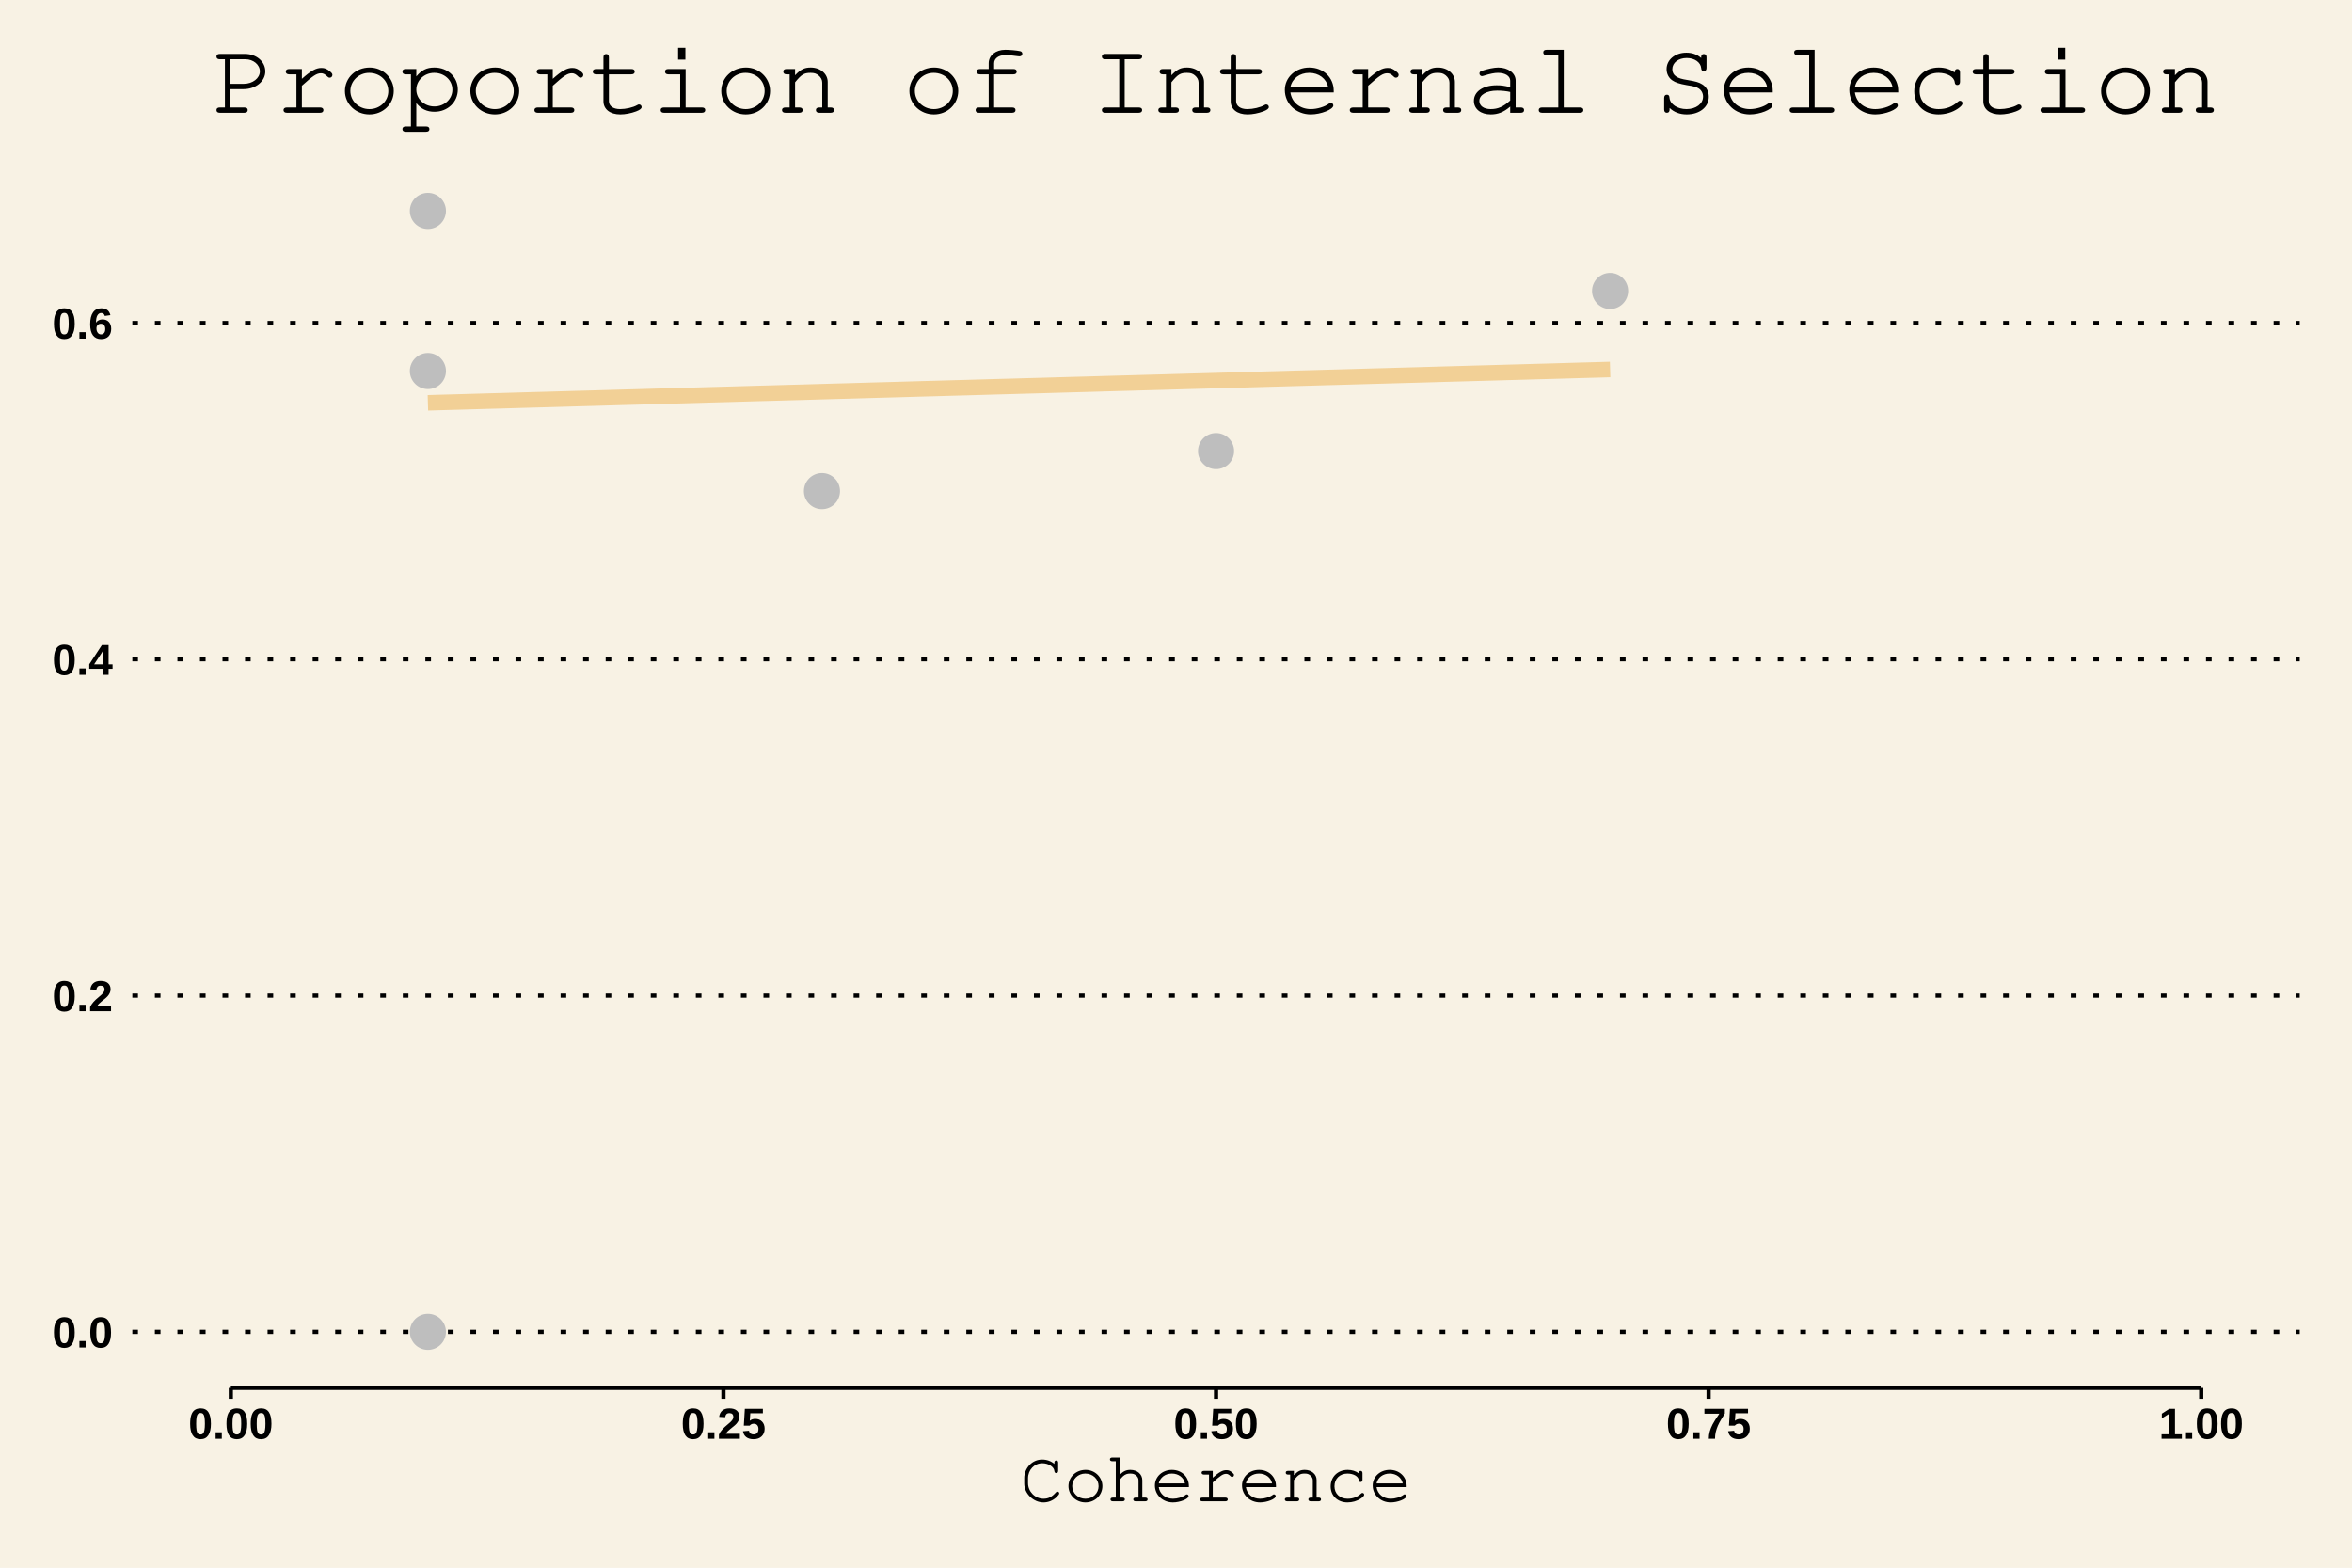
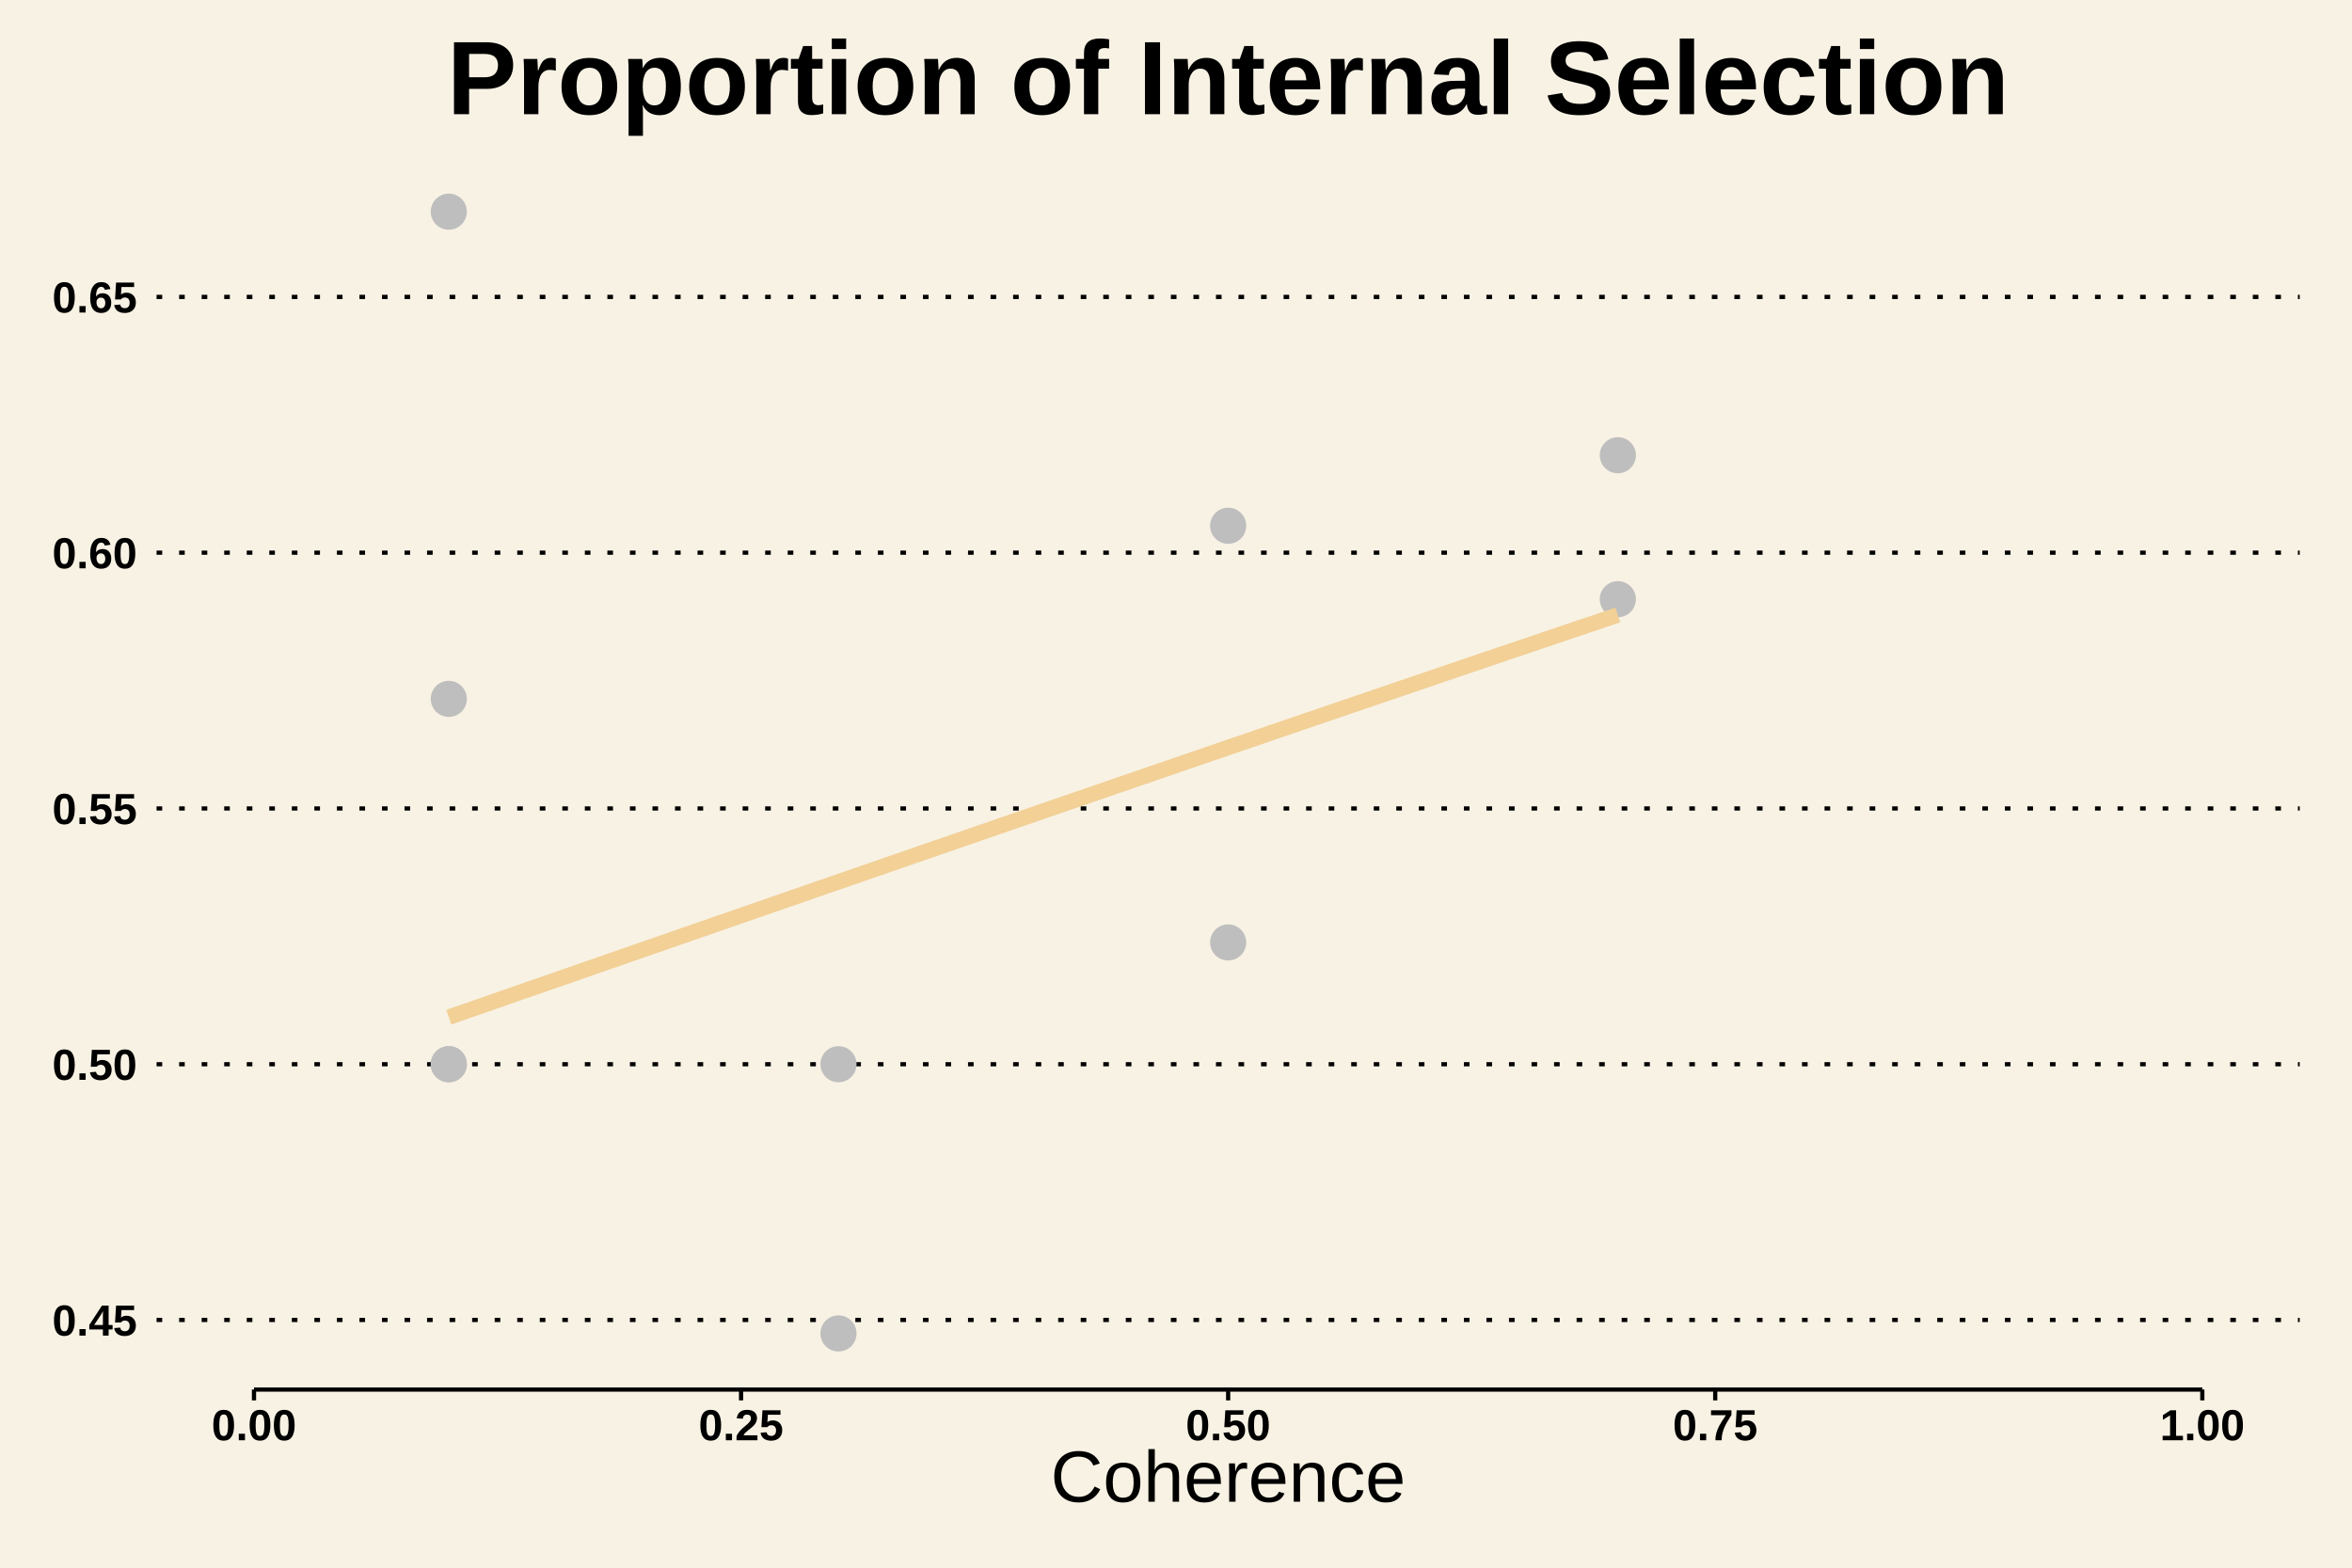
<svg xmlns="http://www.w3.org/2000/svg" class="svglite" width="648.00pt" height="432.00pt" viewBox="0 0 648.00 432.00">
  <defs>
    <style type="text/css">
    .svglite line, .svglite polyline, .svglite polygon, .svglite path, .svglite rect, .svglite circle {
      fill: none;
      stroke: #000000;
      stroke-linecap: round;
      stroke-linejoin: round;
      stroke-miterlimit: 10.00;
    }
+     .svglite text {
+       white-space: pre;
+     }
  </style>
  </defs>
  <rect width="100%" height="100%" style="stroke: none; fill: #F8F2E4;" />
  <defs>
    <clipPath id="cpMC4wMHw2NDguMDB8MC4wMHw0MzIuMDA=">
      <rect x="0.00" y="0.00" width="648.00" height="432.00" />
    </clipPath>
  </defs>
  <g clip-path="url(#cpMC4wMHw2NDguMDB8MC4wMHw0MzIuMDA=)">
-     <rect x="0.00" y="0" width="648.00" height="432.00" style="stroke-width: 1.16; stroke: none; fill: #F8F2E4;" />
+     <rect x="-0" y="0" width="648.00" height="432.00" style="stroke-width: 1.16; stroke: none; fill: #F8F2E4;" />
  </g>
  <defs>
-     <clipPath id="cpMzYuNDZ8NjMzLjYwfDQyLjY2fDM4Mi40NQ==">
-       <rect x="36.46" y="42.66" width="597.14" height="339.79" />
+     <clipPath id="cpNDMuMTR8NjMzLjYwfDQyLjg3fDM4Mi45MQ==">
+       <rect x="43.14" y="42.87" width="590.46" height="340.04" />
    </clipPath>
  </defs>
-   <g clip-path="url(#cpMzYuNDZ8NjMzLjYwfDQyLjY2fDM4Mi40NQ==)">
-     <rect x="36.46" y="42.66" width="597.14" height="339.79" style="stroke-width: 1.16; stroke: none; fill: #F8F2E4;" />
-     <polyline points="36.46,367.01 633.60,367.01 " style="stroke-width: 1.16; stroke-dasharray: 1.55,4.66; stroke-linecap: butt;" />
-     <polyline points="36.46,274.34 633.60,274.34 " style="stroke-width: 1.16; stroke-dasharray: 1.55,4.66; stroke-linecap: butt;" />
-     <polyline points="36.46,181.67 633.60,181.67 " style="stroke-width: 1.16; stroke-dasharray: 1.55,4.66; stroke-linecap: butt;" />
-     <polyline points="36.46,89.00 633.60,89.00 " style="stroke-width: 1.16; stroke-dasharray: 1.55,4.66; stroke-linecap: butt;" />
-     <circle cx="117.89" cy="58.11" r="4.62" style="stroke-width: 0.71; stroke: #BEBEBE; fill: #BEBEBE;" />
-     <circle cx="117.89" cy="102.24" r="4.62" style="stroke-width: 0.71; stroke: #BEBEBE; fill: #BEBEBE;" />
-     <circle cx="117.89" cy="367.01" r="4.62" style="stroke-width: 0.71; stroke: #BEBEBE; fill: #BEBEBE;" />
-     <circle cx="226.46" cy="135.33" r="4.62" style="stroke-width: 0.71; stroke: #BEBEBE; fill: #BEBEBE;" />
-     <circle cx="335.03" cy="124.30" r="4.62" style="stroke-width: 0.71; stroke: #BEBEBE; fill: #BEBEBE;" />
-     <circle cx="443.60" cy="80.17" r="4.62" style="stroke-width: 0.71; stroke: #BEBEBE; fill: #BEBEBE;" />
-     <polyline points="117.89,111.00 122.01,110.88 126.14,110.77 130.26,110.65 134.38,110.53 138.50,110.42 142.63,110.30 146.75,110.18 150.87,110.07 155.00,109.95 159.12,109.83 163.24,109.72 167.37,109.60 171.49,109.48 175.61,109.37 179.73,109.25 183.86,109.13 187.98,109.02 192.10,108.90 196.23,108.78 200.35,108.67 204.47,108.55 208.59,108.43 212.72,108.32 216.84,108.20 220.96,108.09 225.09,107.97 229.21,107.85 233.33,107.74 237.46,107.62 241.58,107.50 245.70,107.39 249.82,107.27 253.95,107.15 258.07,107.04 262.19,106.92 266.32,106.81 270.44,106.69 274.56,106.57 278.68,106.46 282.81,106.34 286.93,106.23 291.05,106.11 295.18,105.99 299.30,105.88 303.42,105.76 307.54,105.64 311.67,105.53 315.79,105.41 319.91,105.30 324.04,105.18 328.16,105.06 332.28,104.95 336.41,104.83 340.53,104.72 344.65,104.60 348.77,104.48 352.90,104.37 357.02,104.25 361.14,104.14 365.27,104.02 369.39,103.91 373.51,103.79 377.63,103.67 381.76,103.56 385.88,103.44 390.00,103.33 394.13,103.21 398.25,103.09 402.37,102.98 406.50,102.86 410.62,102.75 414.74,102.63 418.86,102.52 422.99,102.40 427.11,102.29 431.23,102.17 435.36,102.05 439.48,101.94 443.60,101.82 " style="stroke-width: 4.27; stroke: #F2D096; stroke-linecap: butt;" />
-     <rect x="36.46" y="42.66" width="597.14" height="339.79" style="stroke-width: 1.16; stroke: none;" />
+   <g clip-path="url(#cpNDMuMTR8NjMzLjYwfDQyLjg3fDM4Mi45MQ==)">
+     <rect x="43.14" y="42.87" width="590.46" height="340.04" style="stroke-width: 1.16; stroke: none; fill: #F8F2E4;" />
+     <polyline points="43.14,363.74 633.60,363.74 " style="stroke-width: 1.16; stroke-dasharray: 1.55,4.66; stroke-linecap: butt;" />
+     <polyline points="43.14,293.26 633.60,293.26 " style="stroke-width: 1.16; stroke-dasharray: 1.55,4.66; stroke-linecap: butt;" />
+     <polyline points="43.14,222.78 633.60,222.78 " style="stroke-width: 1.16; stroke-dasharray: 1.55,4.66; stroke-linecap: butt;" />
+     <polyline points="43.14,152.30 633.60,152.30 " style="stroke-width: 1.16; stroke-dasharray: 1.55,4.66; stroke-linecap: butt;" />
+     <polyline points="43.14,81.82 633.60,81.82 " style="stroke-width: 1.16; stroke-dasharray: 1.55,4.66; stroke-linecap: butt;" />
+     <circle cx="123.65" cy="58.33" r="4.62" style="stroke-width: 0.71; stroke: #BEBEBE; fill: #BEBEBE;" />
+     <circle cx="123.65" cy="293.26" r="4.62" style="stroke-width: 0.71; stroke: #BEBEBE; fill: #BEBEBE;" />
+     <circle cx="123.65" cy="192.58" r="4.62" style="stroke-width: 0.71; stroke: #BEBEBE; fill: #BEBEBE;" />
+     <circle cx="123.65" cy="293.26" r="4.62" style="stroke-width: 0.71; stroke: #BEBEBE; fill: #BEBEBE;" />
+     <circle cx="231.01" cy="293.26" r="4.62" style="stroke-width: 0.71; stroke: #BEBEBE; fill: #BEBEBE;" />
+     <circle cx="231.01" cy="367.45" r="4.62" style="stroke-width: 0.71; stroke: #BEBEBE; fill: #BEBEBE;" />
+     <circle cx="338.37" cy="259.70" r="4.62" style="stroke-width: 0.71; stroke: #BEBEBE; fill: #BEBEBE;" />
+     <circle cx="338.37" cy="144.88" r="4.62" style="stroke-width: 0.71; stroke: #BEBEBE; fill: #BEBEBE;" />
+     <circle cx="445.73" cy="125.45" r="4.62" style="stroke-width: 0.71; stroke: #BEBEBE; fill: #BEBEBE;" />
+     <circle cx="445.73" cy="165.12" r="4.62" style="stroke-width: 0.71; stroke: #BEBEBE; fill: #BEBEBE;" />
+     <polyline points="123.65,280.29 127.73,278.88 131.81,277.46 135.88,276.04 139.96,274.62 144.04,273.20 148.12,271.78 152.19,270.37 156.27,268.95 160.35,267.53 164.42,266.11 168.50,264.70 172.58,263.28 176.65,261.86 180.73,260.45 184.81,259.03 188.88,257.61 192.96,256.20 197.04,254.78 201.11,253.37 205.19,251.95 209.27,250.54 213.34,249.12 217.42,247.71 221.50,246.30 225.58,244.88 229.65,243.47 233.73,242.06 237.81,240.65 241.88,239.24 245.96,237.83 250.04,236.42 254.11,235.01 258.19,233.60 262.27,232.19 266.34,230.78 270.42,229.37 274.50,227.96 278.57,226.56 282.65,225.15 286.73,223.74 290.81,222.34 294.88,220.93 298.96,219.53 303.04,218.13 307.11,216.72 311.19,215.32 315.27,213.92 319.34,212.52 323.42,211.12 327.50,209.72 331.57,208.32 335.65,206.92 339.73,205.52 343.80,204.13 347.88,202.73 351.96,201.33 356.03,199.94 360.11,198.55 364.19,197.15 368.27,195.76 372.34,194.37 376.42,192.98 380.50,191.59 384.57,190.20 388.65,188.81 392.73,187.42 396.80,186.03 400.88,184.65 404.96,183.26 409.03,181.88 413.11,180.49 417.19,179.11 421.26,177.73 425.34,176.35 429.42,174.97 433.49,173.59 437.57,172.21 441.65,170.84 445.73,169.46 " style="stroke-width: 4.27; stroke: #F2D096; stroke-linecap: butt;" />
+     <rect x="43.14" y="42.87" width="590.46" height="340.04" style="stroke-width: 1.16; stroke: none;" />
  </g>
  <g clip-path="url(#cpMC4wMHw2NDguMDB8MC4wMHw0MzIuMDA=)">
-     <text x="31.08" y="371.33" text-anchor="end" style="font-size: 12.00px; font-weight: bold; font-family: Arial;" textLength="16.68px" lengthAdjust="spacingAndGlyphs">0.0</text>
-     <text x="31.08" y="278.66" text-anchor="end" style="font-size: 12.00px; font-weight: bold; font-family: Arial;" textLength="16.68px" lengthAdjust="spacingAndGlyphs">0.2</text>
-     <text x="31.08" y="185.99" text-anchor="end" style="font-size: 12.00px; font-weight: bold; font-family: Arial;" textLength="16.68px" lengthAdjust="spacingAndGlyphs">0.4</text>
-     <text x="31.08" y="93.32" text-anchor="end" style="font-size: 12.00px; font-weight: bold; font-family: Arial;" textLength="16.68px" lengthAdjust="spacingAndGlyphs">0.6</text>
-     <polyline points="63.60,382.45 606.46,382.45 " style="stroke-width: 1.16; stroke-linecap: butt;" />
-     <polyline points="63.60,385.44 63.60,382.45 " style="stroke-width: 1.16; stroke-linecap: butt;" />
-     <polyline points="199.32,385.44 199.32,382.45 " style="stroke-width: 1.16; stroke-linecap: butt;" />
-     <polyline points="335.03,385.44 335.03,382.45 " style="stroke-width: 1.16; stroke-linecap: butt;" />
-     <polyline points="470.74,385.44 470.74,382.45 " style="stroke-width: 1.16; stroke-linecap: butt;" />
-     <polyline points="606.46,385.44 606.46,382.45 " style="stroke-width: 1.16; stroke-linecap: butt;" />
-     <text x="63.60" y="396.47" text-anchor="middle" style="font-size: 12.00px; font-weight: bold; font-family: Arial;" textLength="23.36px" lengthAdjust="spacingAndGlyphs">0.00</text>
-     <text x="199.32" y="396.47" text-anchor="middle" style="font-size: 12.00px; font-weight: bold; font-family: Arial;" textLength="23.36px" lengthAdjust="spacingAndGlyphs">0.25</text>
-     <text x="335.03" y="396.47" text-anchor="middle" style="font-size: 12.00px; font-weight: bold; font-family: Arial;" textLength="23.36px" lengthAdjust="spacingAndGlyphs">0.50</text>
-     <text x="470.74" y="396.47" text-anchor="middle" style="font-size: 12.00px; font-weight: bold; font-family: Arial;" textLength="23.36px" lengthAdjust="spacingAndGlyphs">0.75</text>
-     <text x="606.46" y="396.47" text-anchor="middle" style="font-size: 12.00px; font-weight: bold; font-family: Arial;" textLength="23.36px" lengthAdjust="spacingAndGlyphs">1.00</text>
-     <text x="335.03" y="413.70" text-anchor="middle" style="font-size: 20.00px; font-weight: 0; font-family: Courier;" textLength="108.02px" lengthAdjust="spacingAndGlyphs">Coherence</text>
-     <text x="335.03" y="31.08" text-anchor="middle" style="font-size: 28.80px; font-weight: 0; font-family: Courier;" textLength="552.96px" lengthAdjust="spacingAndGlyphs">Proportion of Internal Selection</text>
+     <text x="37.76" y="368.04" text-anchor="end" style="font-size: 12.00px; font-weight: bold; font-family: &quot;Arial&quot;;" textLength="23.36px" lengthAdjust="spacingAndGlyphs">0.45</text>
+     <text x="37.76" y="297.56" text-anchor="end" style="font-size: 12.00px; font-weight: bold; font-family: &quot;Arial&quot;;" textLength="23.36px" lengthAdjust="spacingAndGlyphs">0.50</text>
+     <text x="37.76" y="227.08" text-anchor="end" style="font-size: 12.00px; font-weight: bold; font-family: &quot;Arial&quot;;" textLength="23.36px" lengthAdjust="spacingAndGlyphs">0.55</text>
+     <text x="37.76" y="156.60" text-anchor="end" style="font-size: 12.00px; font-weight: bold; font-family: &quot;Arial&quot;;" textLength="23.36px" lengthAdjust="spacingAndGlyphs">0.60</text>
+     <text x="37.76" y="86.12" text-anchor="end" style="font-size: 12.00px; font-weight: bold; font-family: &quot;Arial&quot;;" textLength="23.36px" lengthAdjust="spacingAndGlyphs">0.65</text>
+     <polyline points="69.98,382.91 606.76,382.91 " style="stroke-width: 1.16; stroke-linecap: butt;" />
+     <polyline points="69.98,385.90 69.98,382.91 " style="stroke-width: 1.16; stroke-linecap: butt;" />
+     <polyline points="204.17,385.90 204.17,382.91 " style="stroke-width: 1.16; stroke-linecap: butt;" />
+     <polyline points="338.37,385.90 338.37,382.91 " style="stroke-width: 1.16; stroke-linecap: butt;" />
+     <polyline points="472.56,385.90 472.56,382.91 " style="stroke-width: 1.16; stroke-linecap: butt;" />
+     <polyline points="606.76,385.90 606.76,382.91 " style="stroke-width: 1.16; stroke-linecap: butt;" />
+     <text x="69.98" y="396.88" text-anchor="middle" style="font-size: 12.00px; font-weight: bold; font-family: &quot;Arial&quot;;" textLength="23.36px" lengthAdjust="spacingAndGlyphs">0.00</text>
+     <text x="204.17" y="396.88" text-anchor="middle" style="font-size: 12.00px; font-weight: bold; font-family: &quot;Arial&quot;;" textLength="23.36px" lengthAdjust="spacingAndGlyphs">0.25</text>
+     <text x="338.37" y="396.88" text-anchor="middle" style="font-size: 12.00px; font-weight: bold; font-family: &quot;Arial&quot;;" textLength="23.36px" lengthAdjust="spacingAndGlyphs">0.50</text>
+     <text x="472.56" y="396.88" text-anchor="middle" style="font-size: 12.00px; font-weight: bold; font-family: &quot;Arial&quot;;" textLength="23.36px" lengthAdjust="spacingAndGlyphs">0.75</text>
+     <text x="606.76" y="396.88" text-anchor="middle" style="font-size: 12.00px; font-weight: bold; font-family: &quot;Arial&quot;;" textLength="23.36px" lengthAdjust="spacingAndGlyphs">1.00</text>
+     <text x="338.37" y="413.83" text-anchor="middle" style="font-size: 20.00px; font-family: &quot;Arial&quot;;" textLength="108.02px" lengthAdjust="spacingAndGlyphs">Coherence</text>
+     <text x="338.37" y="31.46" text-anchor="middle" style="font-size: 28.80px; font-weight: bold; font-family: &quot;Arial&quot;;" textLength="552.96px" lengthAdjust="spacingAndGlyphs">Proportion of Internal Selection</text>
  </g>
</svg>
